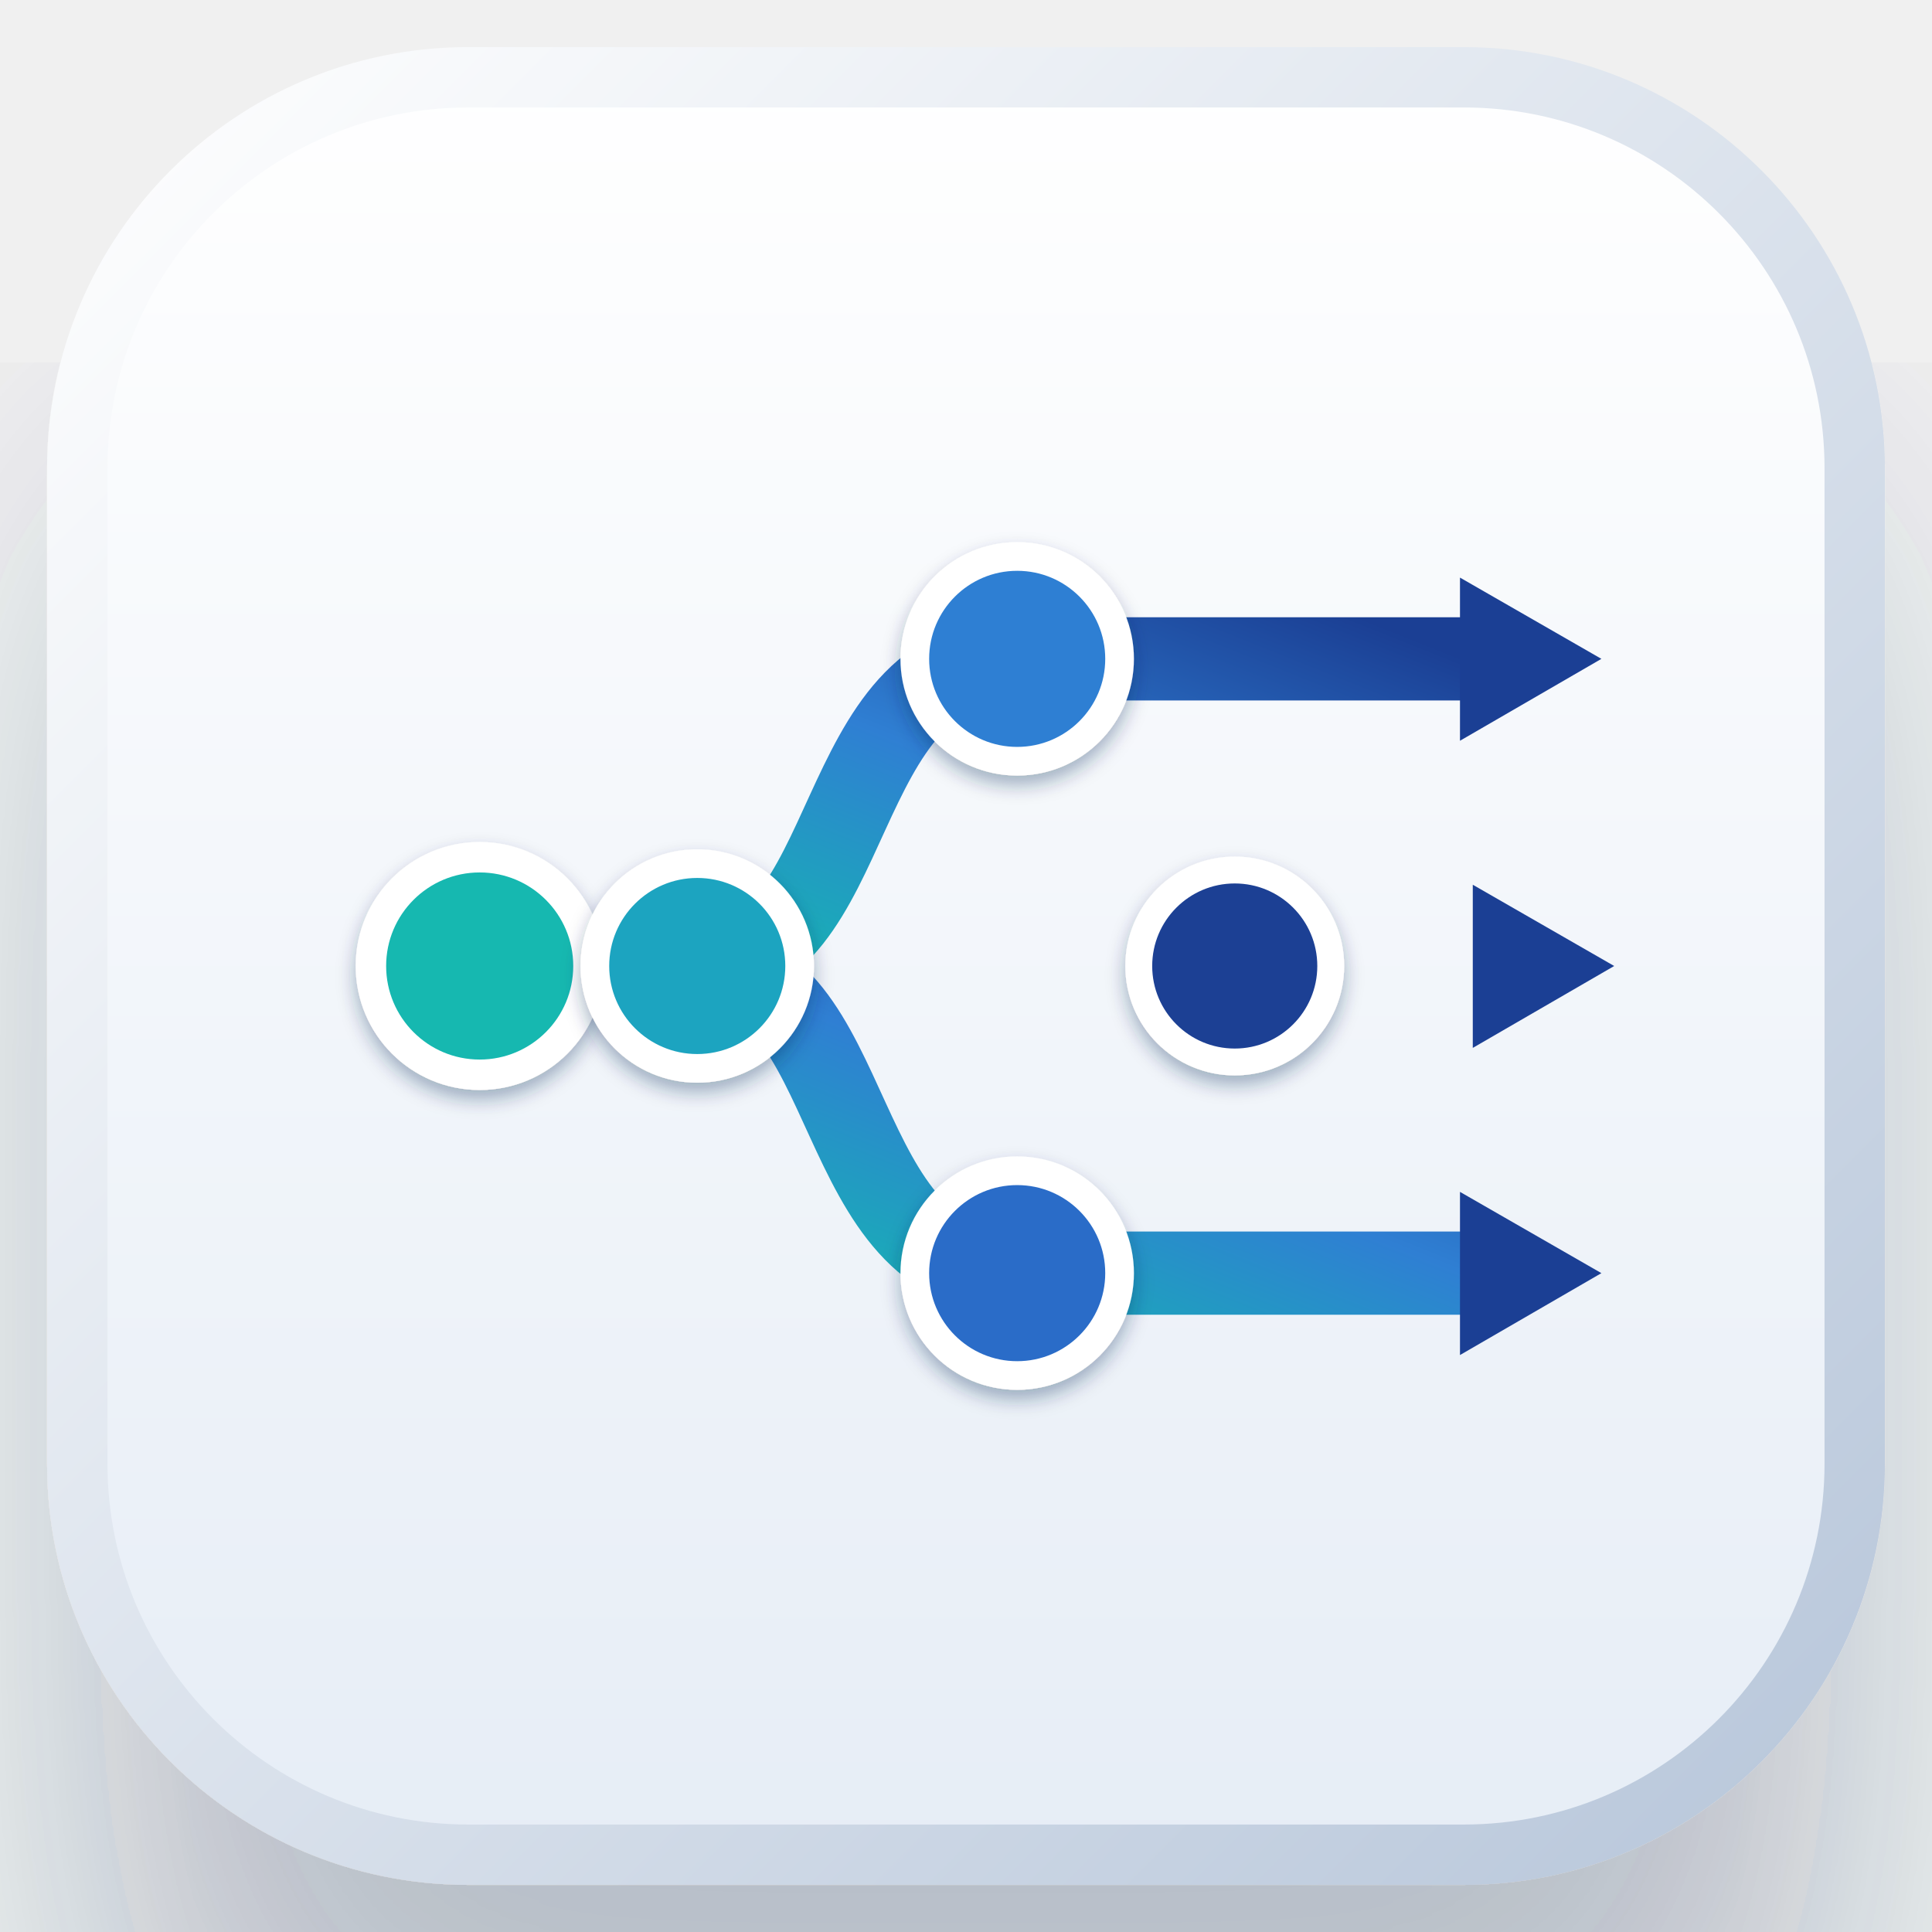
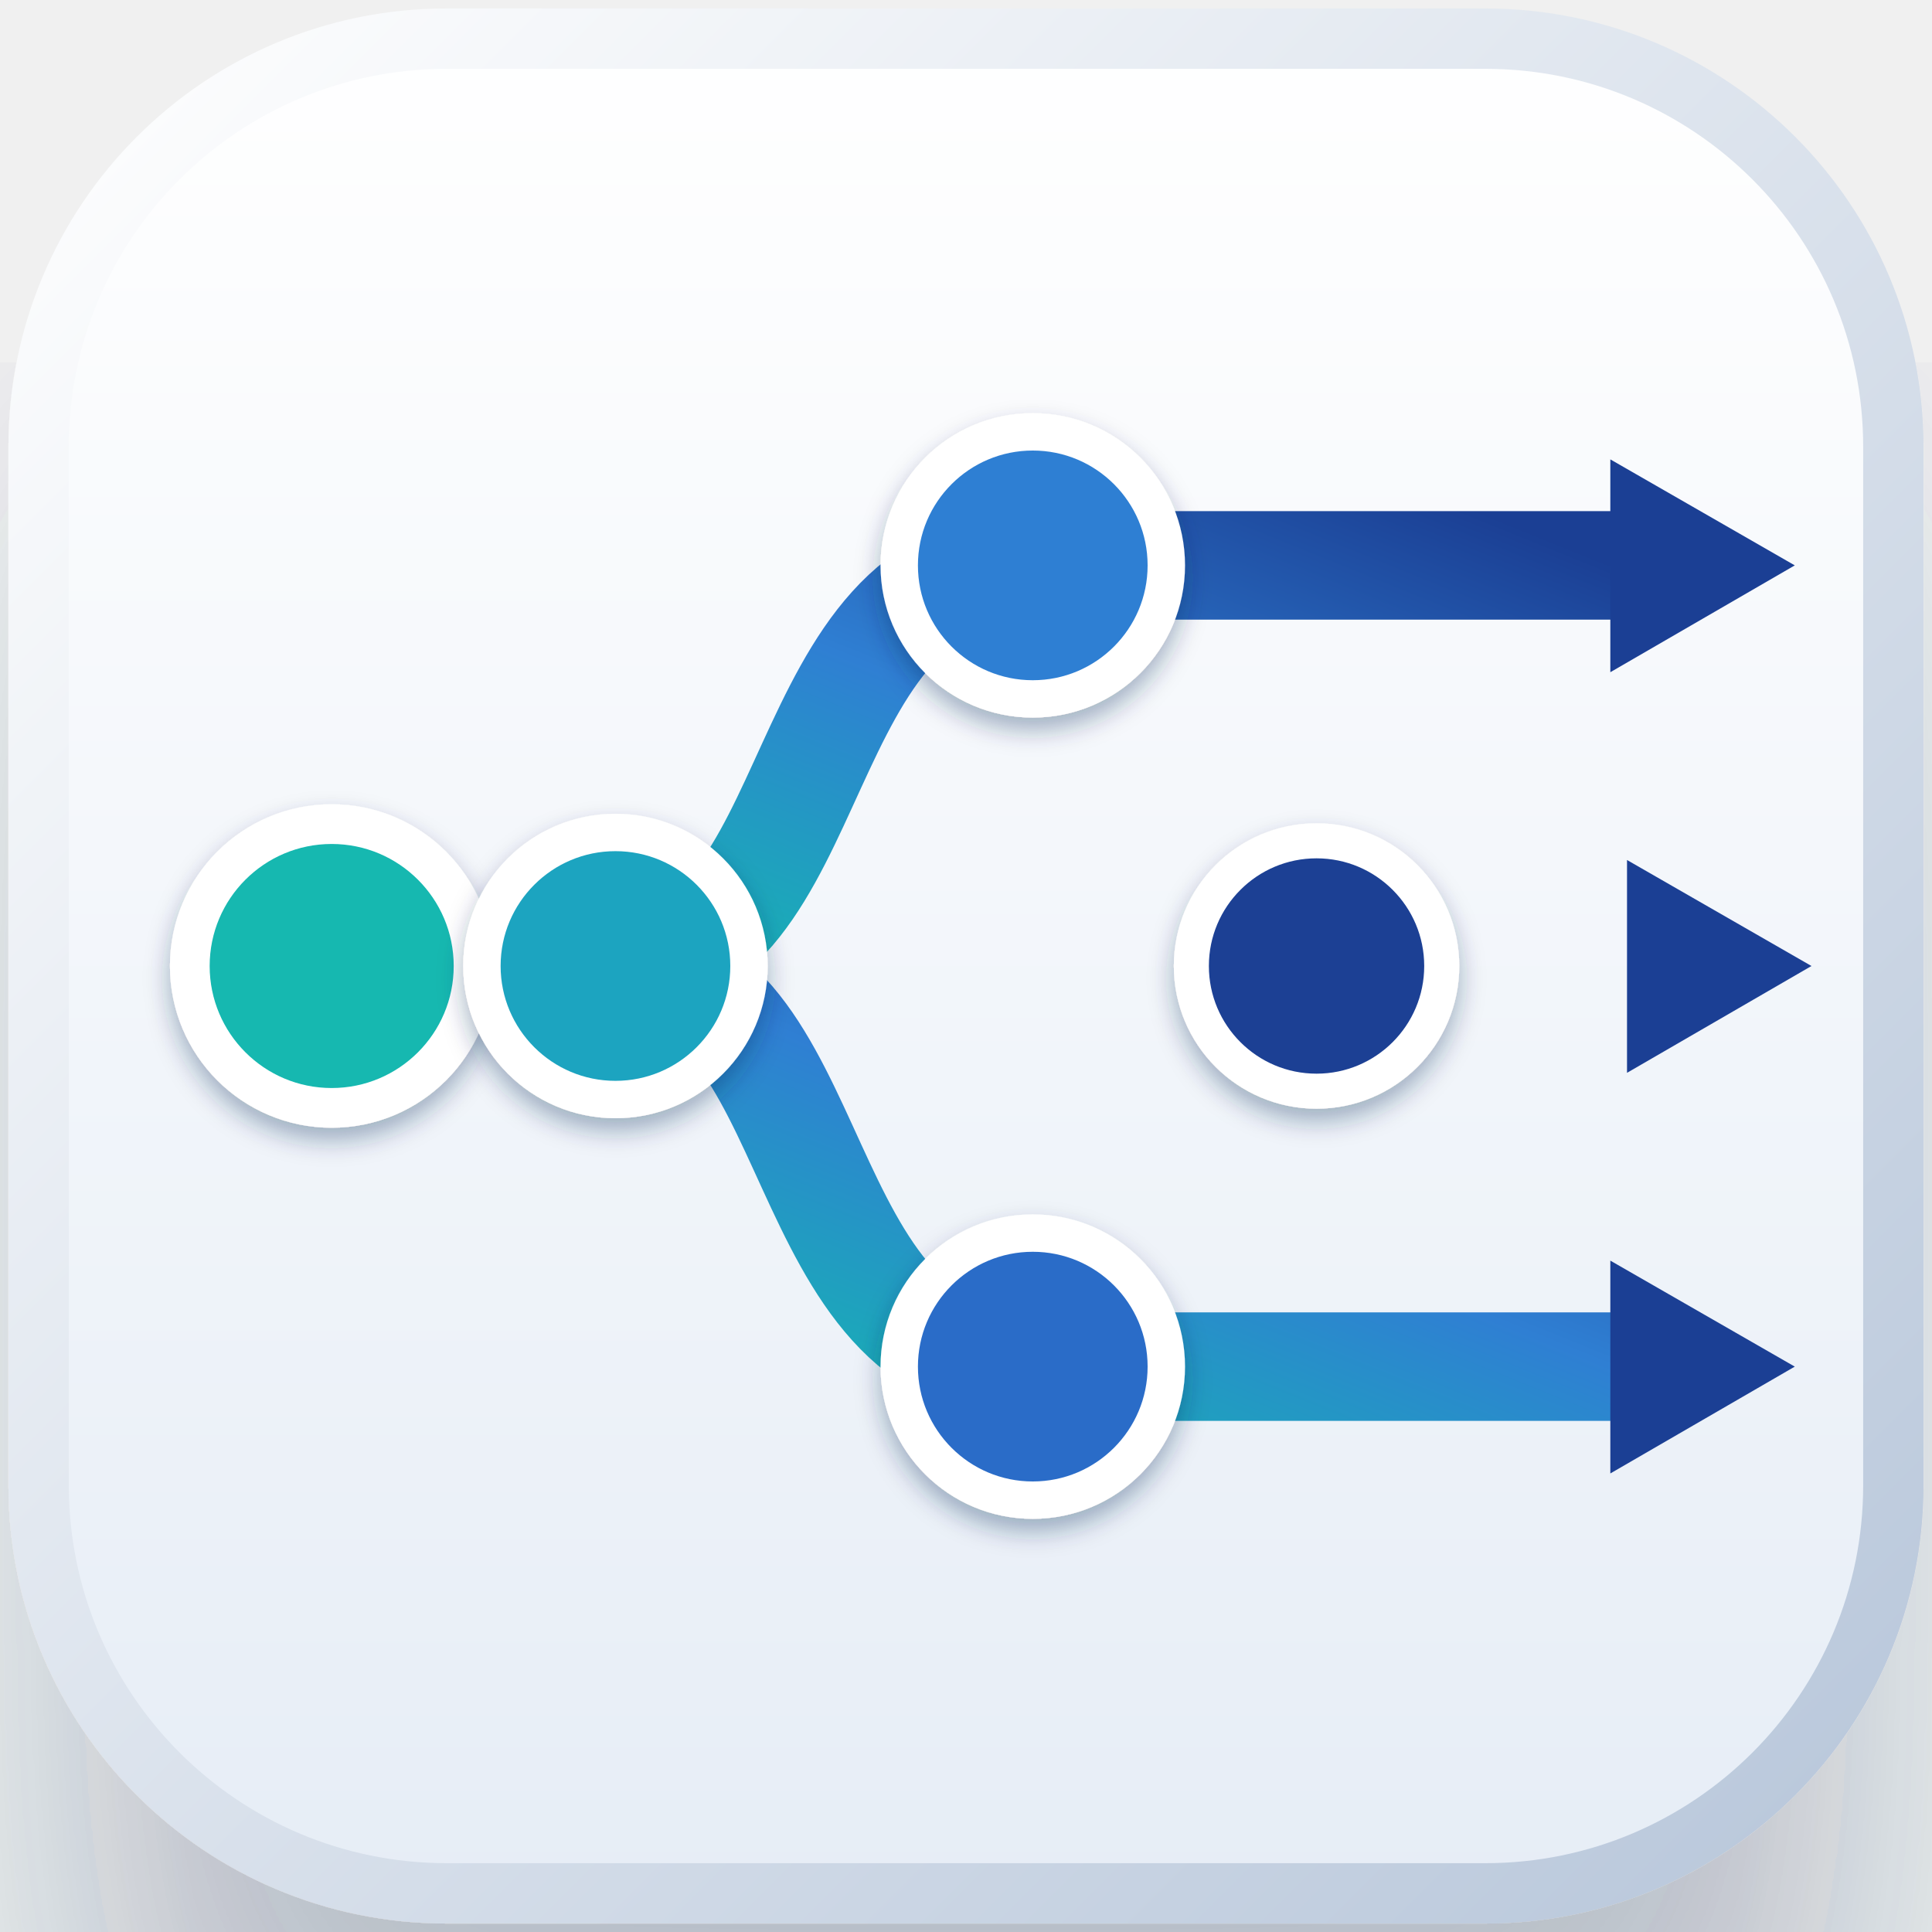
<svg xmlns="http://www.w3.org/2000/svg" width="32" height="32" viewBox="0 0 32 32">
  <defs>
    <linearGradient id="tile" x1="0" y1="0" x2="0" y2="1">
      <stop offset="0" stop-color="#ffffff" />
      <stop offset="1" stop-color="#e6edf6" />
    </linearGradient>
    <linearGradient id="rim" x1="0" y1="0" x2="1" y2="1">
      <stop offset="0" stop-color="#ffffff" />
      <stop offset="1" stop-color="#b7c6da" />
    </linearGradient>
    <linearGradient id="flow" x1="0" y1="1" x2="1" y2="0">
      <stop offset="0" stop-color="#14b8b0" />
      <stop offset="0.5" stop-color="#2f7fd3" />
      <stop offset="1" stop-color="#1b3f94" />
    </linearGradient>
    <filter id="shadow" x="-20%" y="-20%" width="140%" height="150%">
      <feDropShadow dx="0" dy="6" stdDeviation="7" flood-color="#1e3a5f" flood-opacity="0.28" />
    </filter>
    <filter id="soft" x="-30%" y="-30%" width="160%" height="160%">
      <feDropShadow dx="0" dy="1.5" stdDeviation="1.5" flood-color="#0f2a55" flood-opacity="0.35" />
    </filter>
  </defs>
-   <rect x="1.28" y="1.28" width="29.44" height="29.44" rx="6.477" fill="url(#tile)" stroke="url(#rim)" stroke-width="1" filter="url(#shadow)" />
-   <g transform="translate(5.4016 5.4016) scale(0.105984)">
+   <rect x="0.64" y="0.64" width="30.72" height="30.72" rx="6.758" fill="url(#tile)" stroke="url(#rim)" stroke-width="1" filter="url(#shadow)" />
+   <g transform="translate(2.176 2.176) scale(0.13824)">
    <path d="M22 100 L178 100" fill="none" stroke="url(#flow)" stroke-width="13" stroke-linecap="round" stroke-linejoin="round" />
    <path d="M58 100 C84 100 78 52 108 52 L178 52" fill="none" stroke="url(#flow)" stroke-width="13" stroke-linecap="round" stroke-linejoin="round" />
    <path d="M58 100 C84 100 78 148 108 148 L178 148" fill="none" stroke="url(#flow)" stroke-width="13" stroke-linecap="round" stroke-linejoin="round" />
    <polygon points="199.3,52.0 177.2,64.8 177.2,39.3" fill="#1b3f94" />
    <polygon points="199.3,148.0 177.2,160.8 177.2,135.3" fill="#1b3f94" />
    <polygon points="201.3,100.0 179.2,112.8 179.2,87.3" fill="#1b3f94" />
    <circle cx="24" cy="100" r="17" fill="#14b8b0" stroke="#ffffff" stroke-width="4.76" filter="url(#soft)" />
    <circle cx="58" cy="100" r="16" fill="#1fa4c0" stroke="#ffffff" stroke-width="4.48" filter="url(#soft)" />
    <circle cx="108" cy="52" r="16" fill="#2f7fd3" stroke="#ffffff" stroke-width="4.48" filter="url(#soft)" />
    <circle cx="108" cy="148" r="16" fill="#2a6cc8" stroke="#ffffff" stroke-width="4.48" filter="url(#soft)" />
    <circle cx="142" cy="100" r="15" fill="#1b3f94" stroke="#ffffff" stroke-width="4.2" filter="url(#soft)" />
  </g>
</svg>
